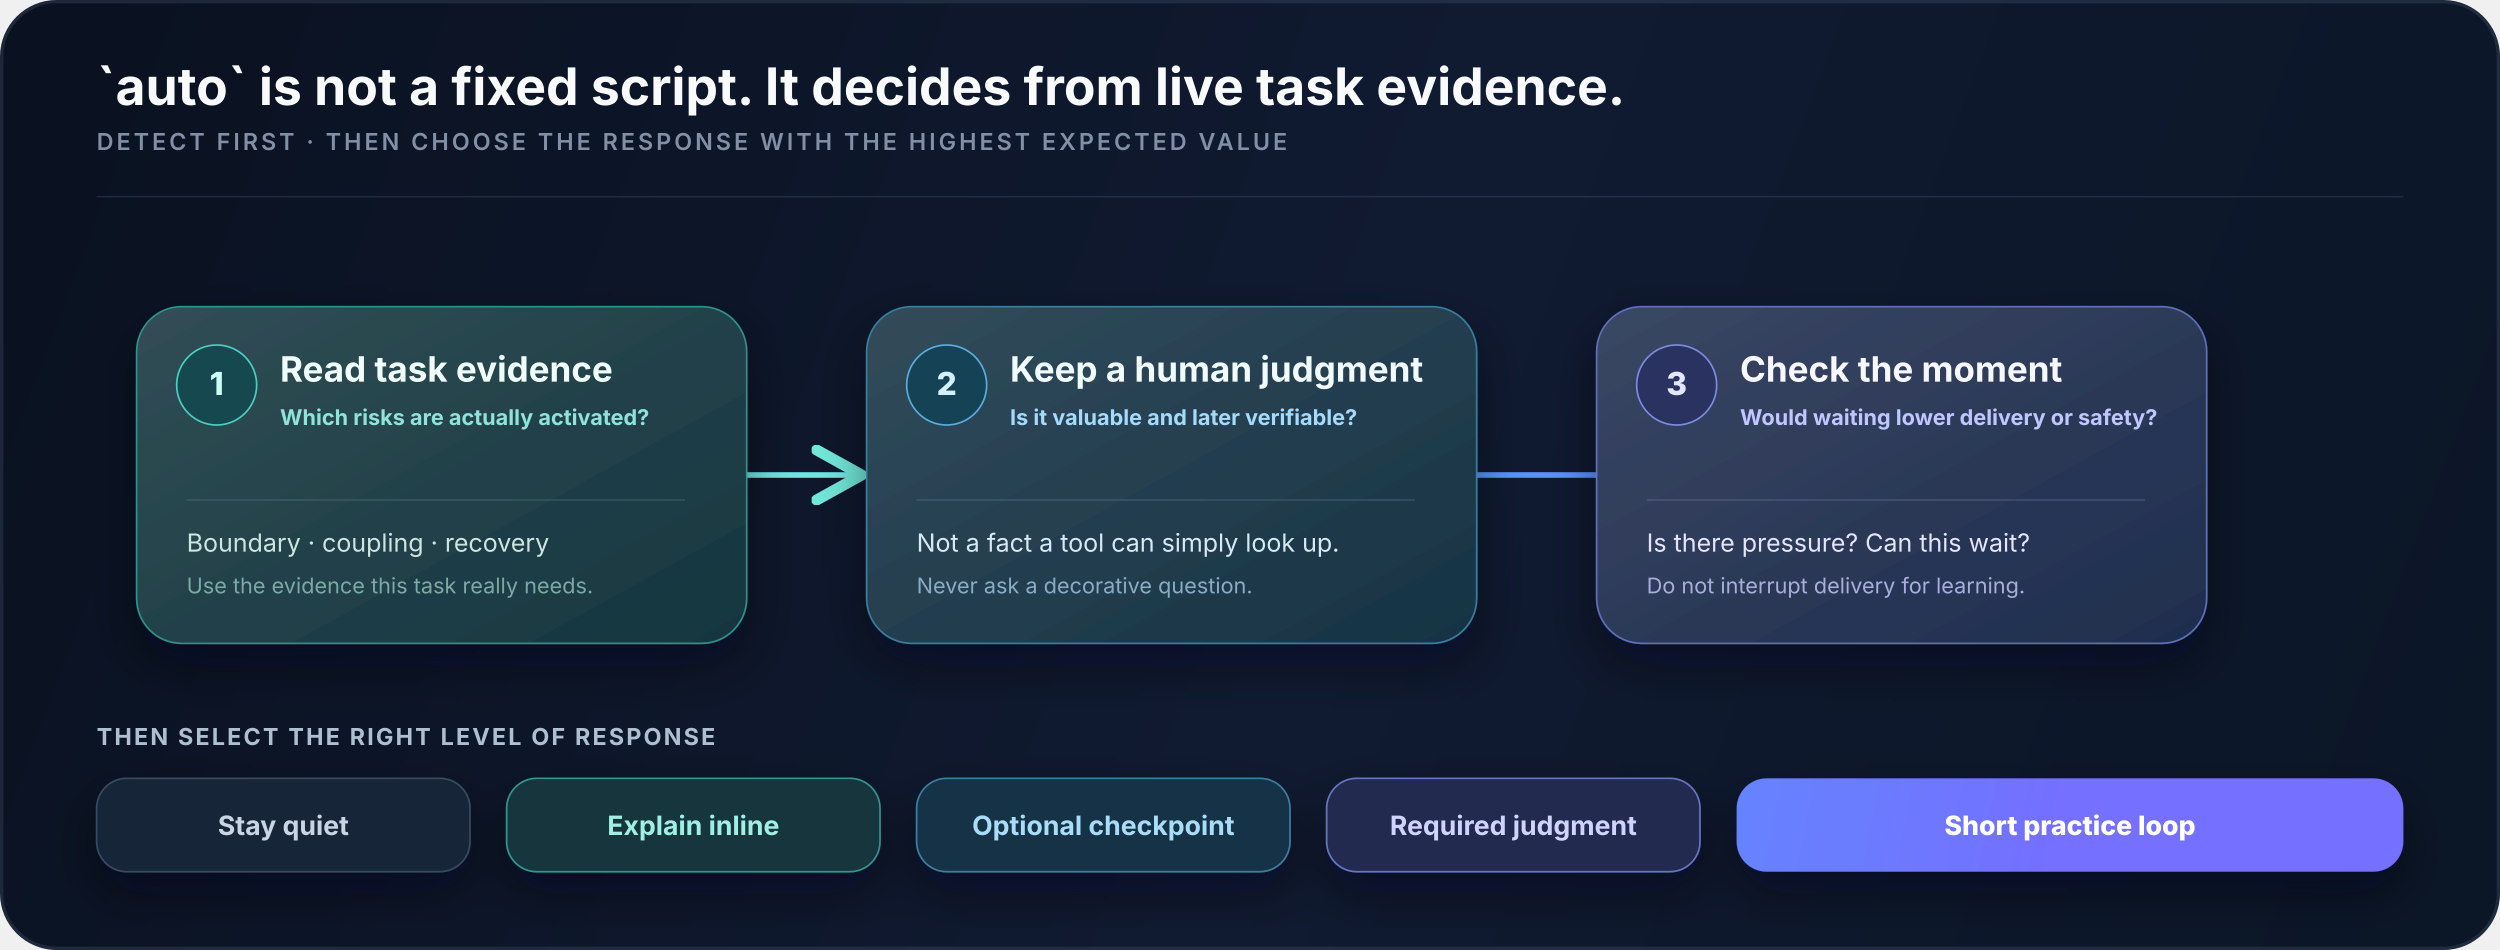
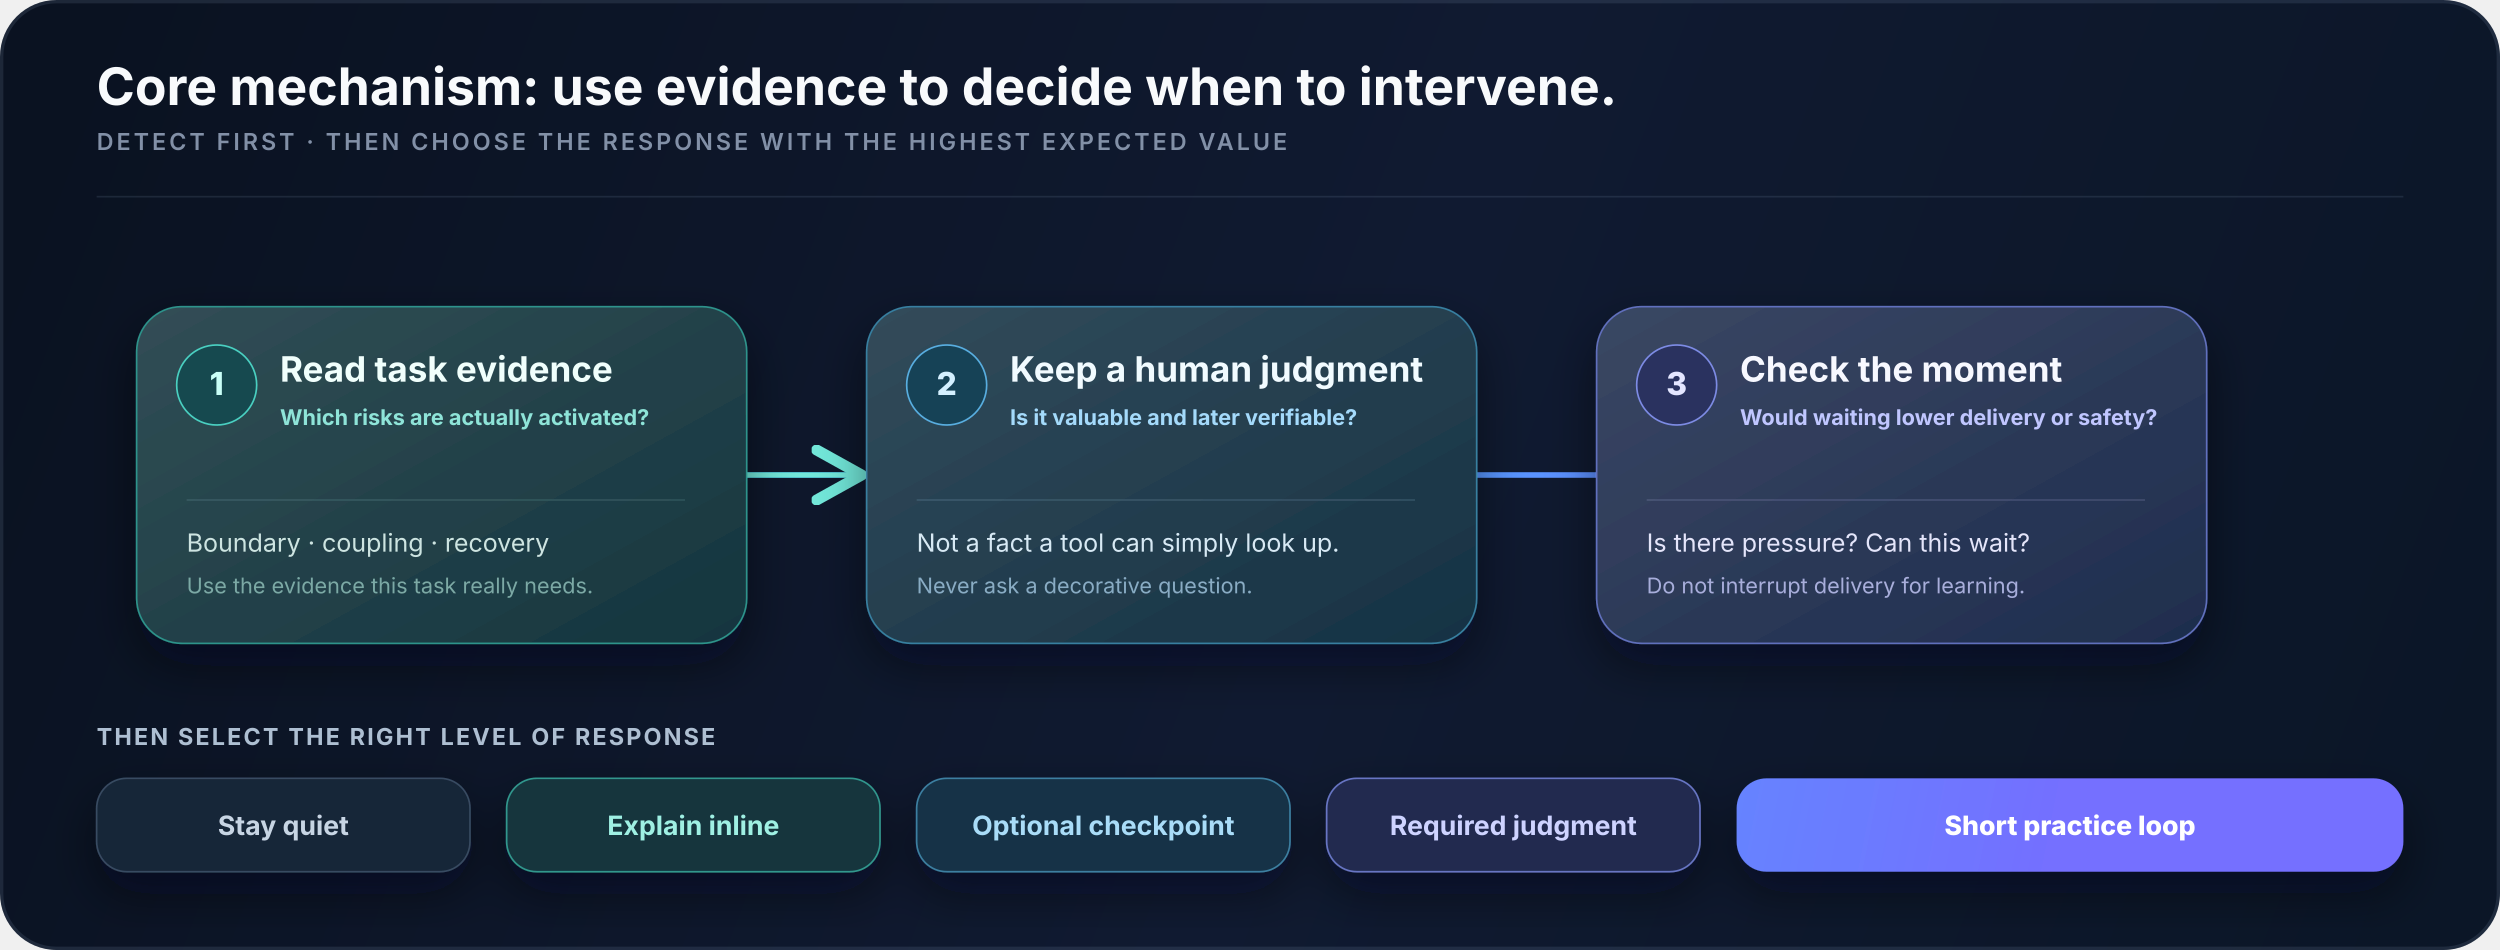
<svg xmlns="http://www.w3.org/2000/svg" viewBox="0 0 1500 570" role="img" aria-labelledby="title desc">
  <defs>
    <linearGradient id="surface" x1="46" y1="20" x2="1455" y2="554" gradientUnits="userSpaceOnUse">
      <stop stop-color="#0A1221" />
      <stop offset=".54" stop-color="#101A31" />
      <stop offset="1" stop-color="#0B1627" />
    </linearGradient>
    <linearGradient id="accent" x1="180" y1="192" x2="1255" y2="403" gradientUnits="userSpaceOnUse">
      <stop stop-color="#25CEBA" />
      <stop offset=".52" stop-color="#4DA5FF" />
      <stop offset="1" stop-color="#746FFF" />
    </linearGradient>
    <linearGradient id="glass" x1="0" y1="0" x2="1" y2="1">
      <stop stop-color="#FFF" stop-opacity=".14" />
      <stop offset="1" stop-color="#FFF" stop-opacity=".02" />
    </linearGradient>
    <filter id="shadow" x="-30%" y="-50%" width="160%" height="210%">
      <feDropShadow dx="0" dy="13" stdDeviation="14" flood-color="#020617" flood-opacity=".45" />
    </filter>
    <filter id="glow" x="-60%" y="-80%" width="220%" height="260%">
      <feGaussianBlur stdDeviation="15" />
    </filter>
    <marker id="arrow" markerWidth="12" markerHeight="12" refX="9" refY="6" orient="auto">
      <path d="M1 1L10 6L1 11" fill="none" stroke="#72E7D9" stroke-width="2.2" stroke-linecap="round" stroke-linejoin="round" />
    </marker>
  </defs>
  <rect width="1500" height="570" rx="34" fill="url(#surface)" />
-   <text x="58" y="63" fill="#F8FAFC" font-family="Inter, Segoe UI, Arial, sans-serif" font-size="31" font-weight="700">`auto` is not a fixed script. It decides from live task evidence.</text>
+   <text x="58" y="63" fill="#F8FAFC" font-family="Inter, Segoe UI, Arial, sans-serif" font-size="31" font-weight="700">Core mechanism: use evidence to decide when to intervene.</text>
  <text x="58" y="90" fill="#8290A7" font-family="Inter, Segoe UI, Arial, sans-serif" font-size="14" font-weight="600" letter-spacing="1.8">DETECT FIRST · THEN CHOOSE THE RESPONSE WITH THE HIGHEST EXPECTED VALUE</text>
  <path d="M58 118H1442" stroke="#9CB3D0" stroke-opacity=".13" />
  <path d="M261 285H1254" fill="none" stroke="url(#accent)" stroke-width="13" stroke-linecap="round" opacity=".18" filter="url(#glow)" />
  <path d="M261 285H1254" fill="none" stroke="url(#accent)" stroke-width="3.4" stroke-linecap="round" />
  <g fill="none" stroke="#72E7D9" stroke-width="3" marker-end="url(#arrow)">
    <path d="M448 285h66" />
    <path d="M786 285h66" />
    <path d="M1124 285h66" />
  </g>
  <g font-family="Inter, Segoe UI, Arial, sans-serif" filter="url(#shadow)">
    <g>
      <rect x="82" y="184" width="366" height="202" rx="27" fill="#10313A" stroke="#2D938B" />
      <rect x="82.5" y="184.5" width="365" height="201" rx="26.5" fill="url(#glass)" />
      <circle cx="130" cy="231" r="24" fill="#174A50" stroke="#4AD0C1" />
      <text x="130" y="237" text-anchor="middle" fill="#C9FFF7" font-size="19" font-weight="800">1</text>
      <text x="168" y="229" fill="#F0FFFC" font-size="21" font-weight="700">Read task evidence</text>
      <text x="168" y="255" fill="#8EE4D8" font-size="13" font-weight="650">Which risks are actually activated?</text>
      <path d="M112 300H411" stroke="#86B9B8" stroke-opacity=".18" />
      <text x="112" y="331" fill="#CDE4E1" font-size="15">Boundary · coupling · recovery</text>
      <text x="112" y="356" fill="#7BA9A5" font-size="13">Use the evidence this task really needs.</text>
    </g>
    <g>
      <rect x="520" y="184" width="366" height="202" rx="27" fill="#112E40" stroke="#377FA0" />
      <rect x="520.5" y="184.5" width="365" height="201" rx="26.5" fill="url(#glass)" />
      <circle cx="568" cy="231" r="24" fill="#184257" stroke="#58AEE0" />
      <text x="568" y="237" text-anchor="middle" fill="#D4F0FF" font-size="19" font-weight="800">2</text>
      <text x="606" y="229" fill="#F1FBFF" font-size="21" font-weight="700">Keep a human judgment</text>
      <text x="606" y="255" fill="#A4DAFB" font-size="13" font-weight="650">Is it valuable and later verifiable?</text>
      <path d="M550 300H849" stroke="#94BAD4" stroke-opacity=".18" />
      <text x="550" y="331" fill="#D7E9F4" font-size="15">Not a fact a tool can simply look up.</text>
      <text x="550" y="356" fill="#89ACC4" font-size="13">Never ask a decorative question.</text>
    </g>
    <g>
      <rect x="958" y="184" width="366" height="202" rx="27" fill="#1A294A" stroke="#6170BD" />
      <rect x="958.5" y="184.5" width="365" height="201" rx="26.5" fill="url(#glass)" />
      <circle cx="1006" cy="231" r="24" fill="#29325F" stroke="#7D8BE4" />
      <text x="1006" y="237" text-anchor="middle" fill="#E4E6FF" font-size="19" font-weight="800">3</text>
      <text x="1044" y="229" fill="#F7F8FF" font-size="21" font-weight="700">Check the moment</text>
      <text x="1044" y="255" fill="#C0C6FF" font-size="13" font-weight="650">Would waiting lower delivery or safety?</text>
      <path d="M988 300H1287" stroke="#B7BCEF" stroke-opacity=".18" />
      <text x="988" y="331" fill="#E4E5FA" font-size="15">Is there pressure? Can this wait?</text>
      <text x="988" y="356" fill="#A8AEDB" font-size="13">Do not interrupt delivery for learning.</text>
    </g>
  </g>
  <g font-family="Inter, Segoe UI, Arial, sans-serif">
    <text x="58" y="447" fill="#AEBFD2" font-size="14" font-weight="700" letter-spacing="1.3">THEN SELECT THE RIGHT LEVEL OF RESPONSE</text>
    <g filter="url(#shadow)">
      <rect x="58" y="467" width="224" height="56" rx="18" fill="#172537" stroke="#384B62" />
      <text x="170" y="501" text-anchor="middle" fill="#C7D5E4" font-size="16" font-weight="700">Stay quiet</text>
      <rect x="304" y="467" width="224" height="56" rx="18" fill="#14343E" stroke="#31978D" />
      <text x="416" y="501" text-anchor="middle" fill="#9FF0E3" font-size="16" font-weight="700">Explain inline</text>
      <rect x="550" y="467" width="224" height="56" rx="18" fill="#153246" stroke="#3C7FA1" />
      <text x="662" y="501" text-anchor="middle" fill="#A9DCF8" font-size="16" font-weight="700">Optional checkpoint</text>
      <rect x="796" y="467" width="224" height="56" rx="18" fill="#202A50" stroke="#6775C3" />
      <text x="908" y="501" text-anchor="middle" fill="#CED3FF" font-size="16" font-weight="700">Required judgment</text>
      <rect x="1042" y="467" width="400" height="56" rx="18" fill="url(#accent)" />
      <text x="1242" y="501" text-anchor="middle" fill="#FFF" font-size="16" font-weight="800">Short practice loop</text>
    </g>
  </g>
  <rect x="1" y="1" width="1498" height="568" rx="33" fill="none" stroke="#A8C4E8" stroke-opacity=".12" stroke-width="2" />
</svg>
